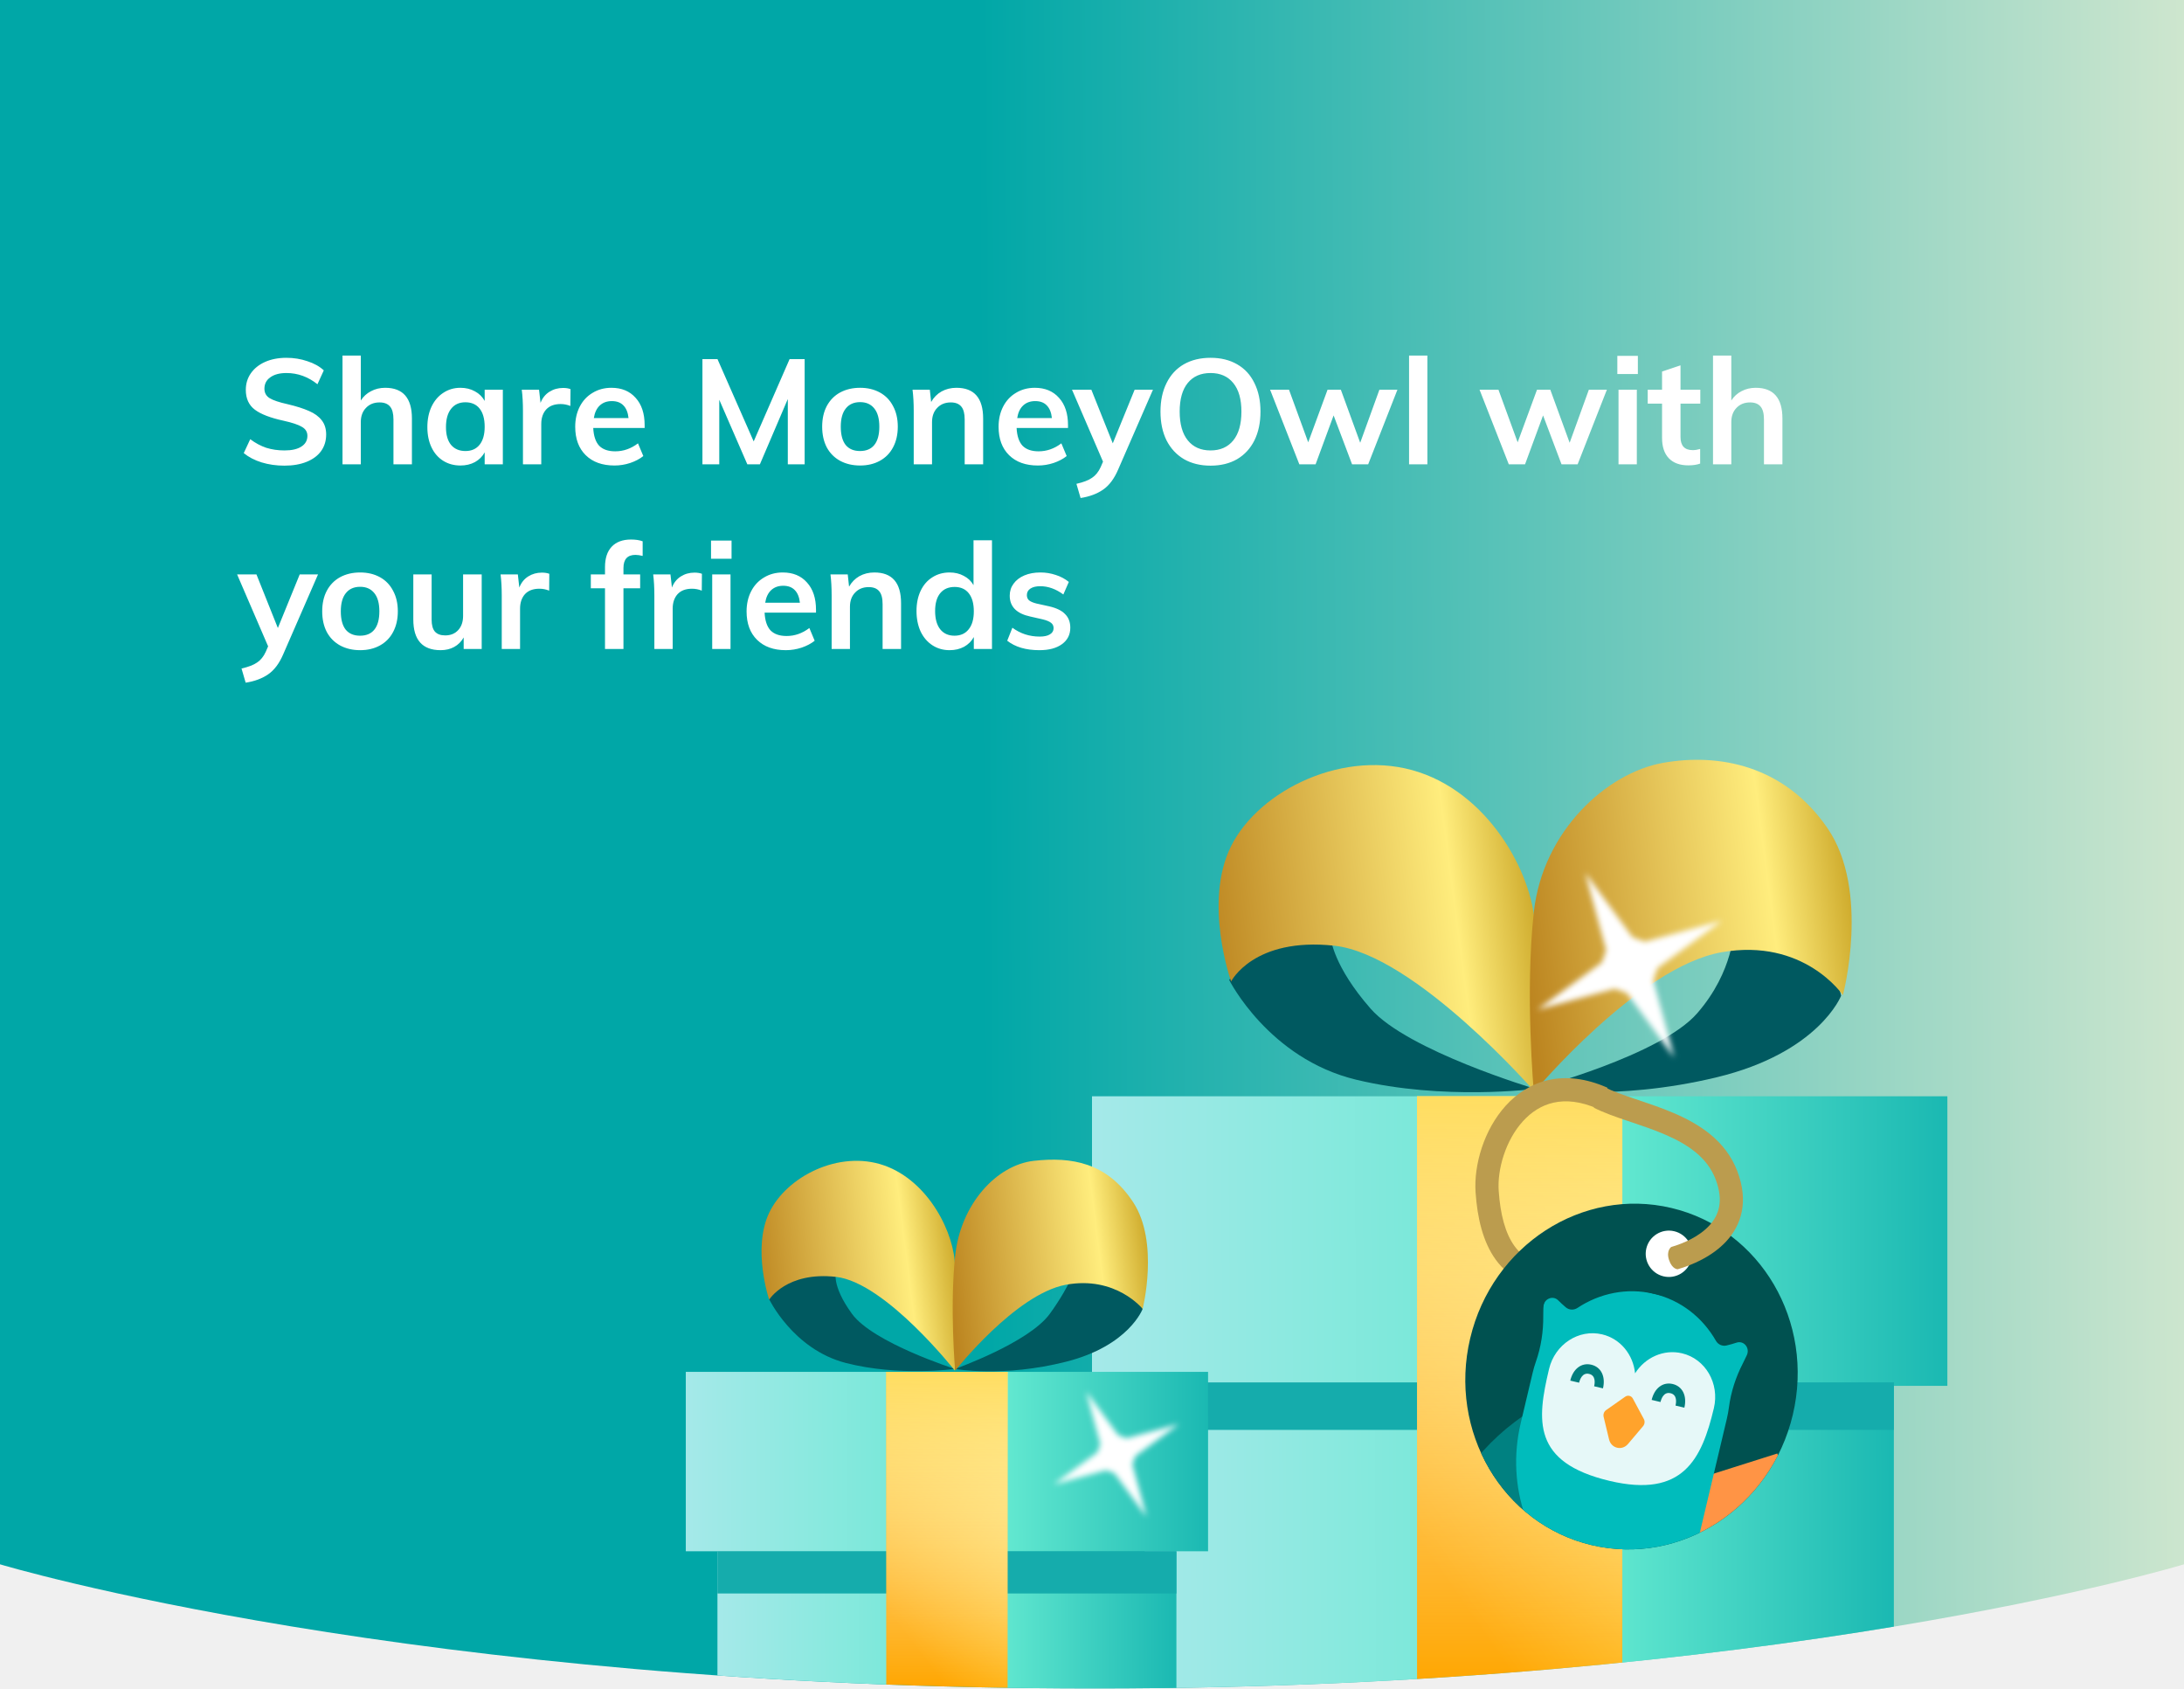
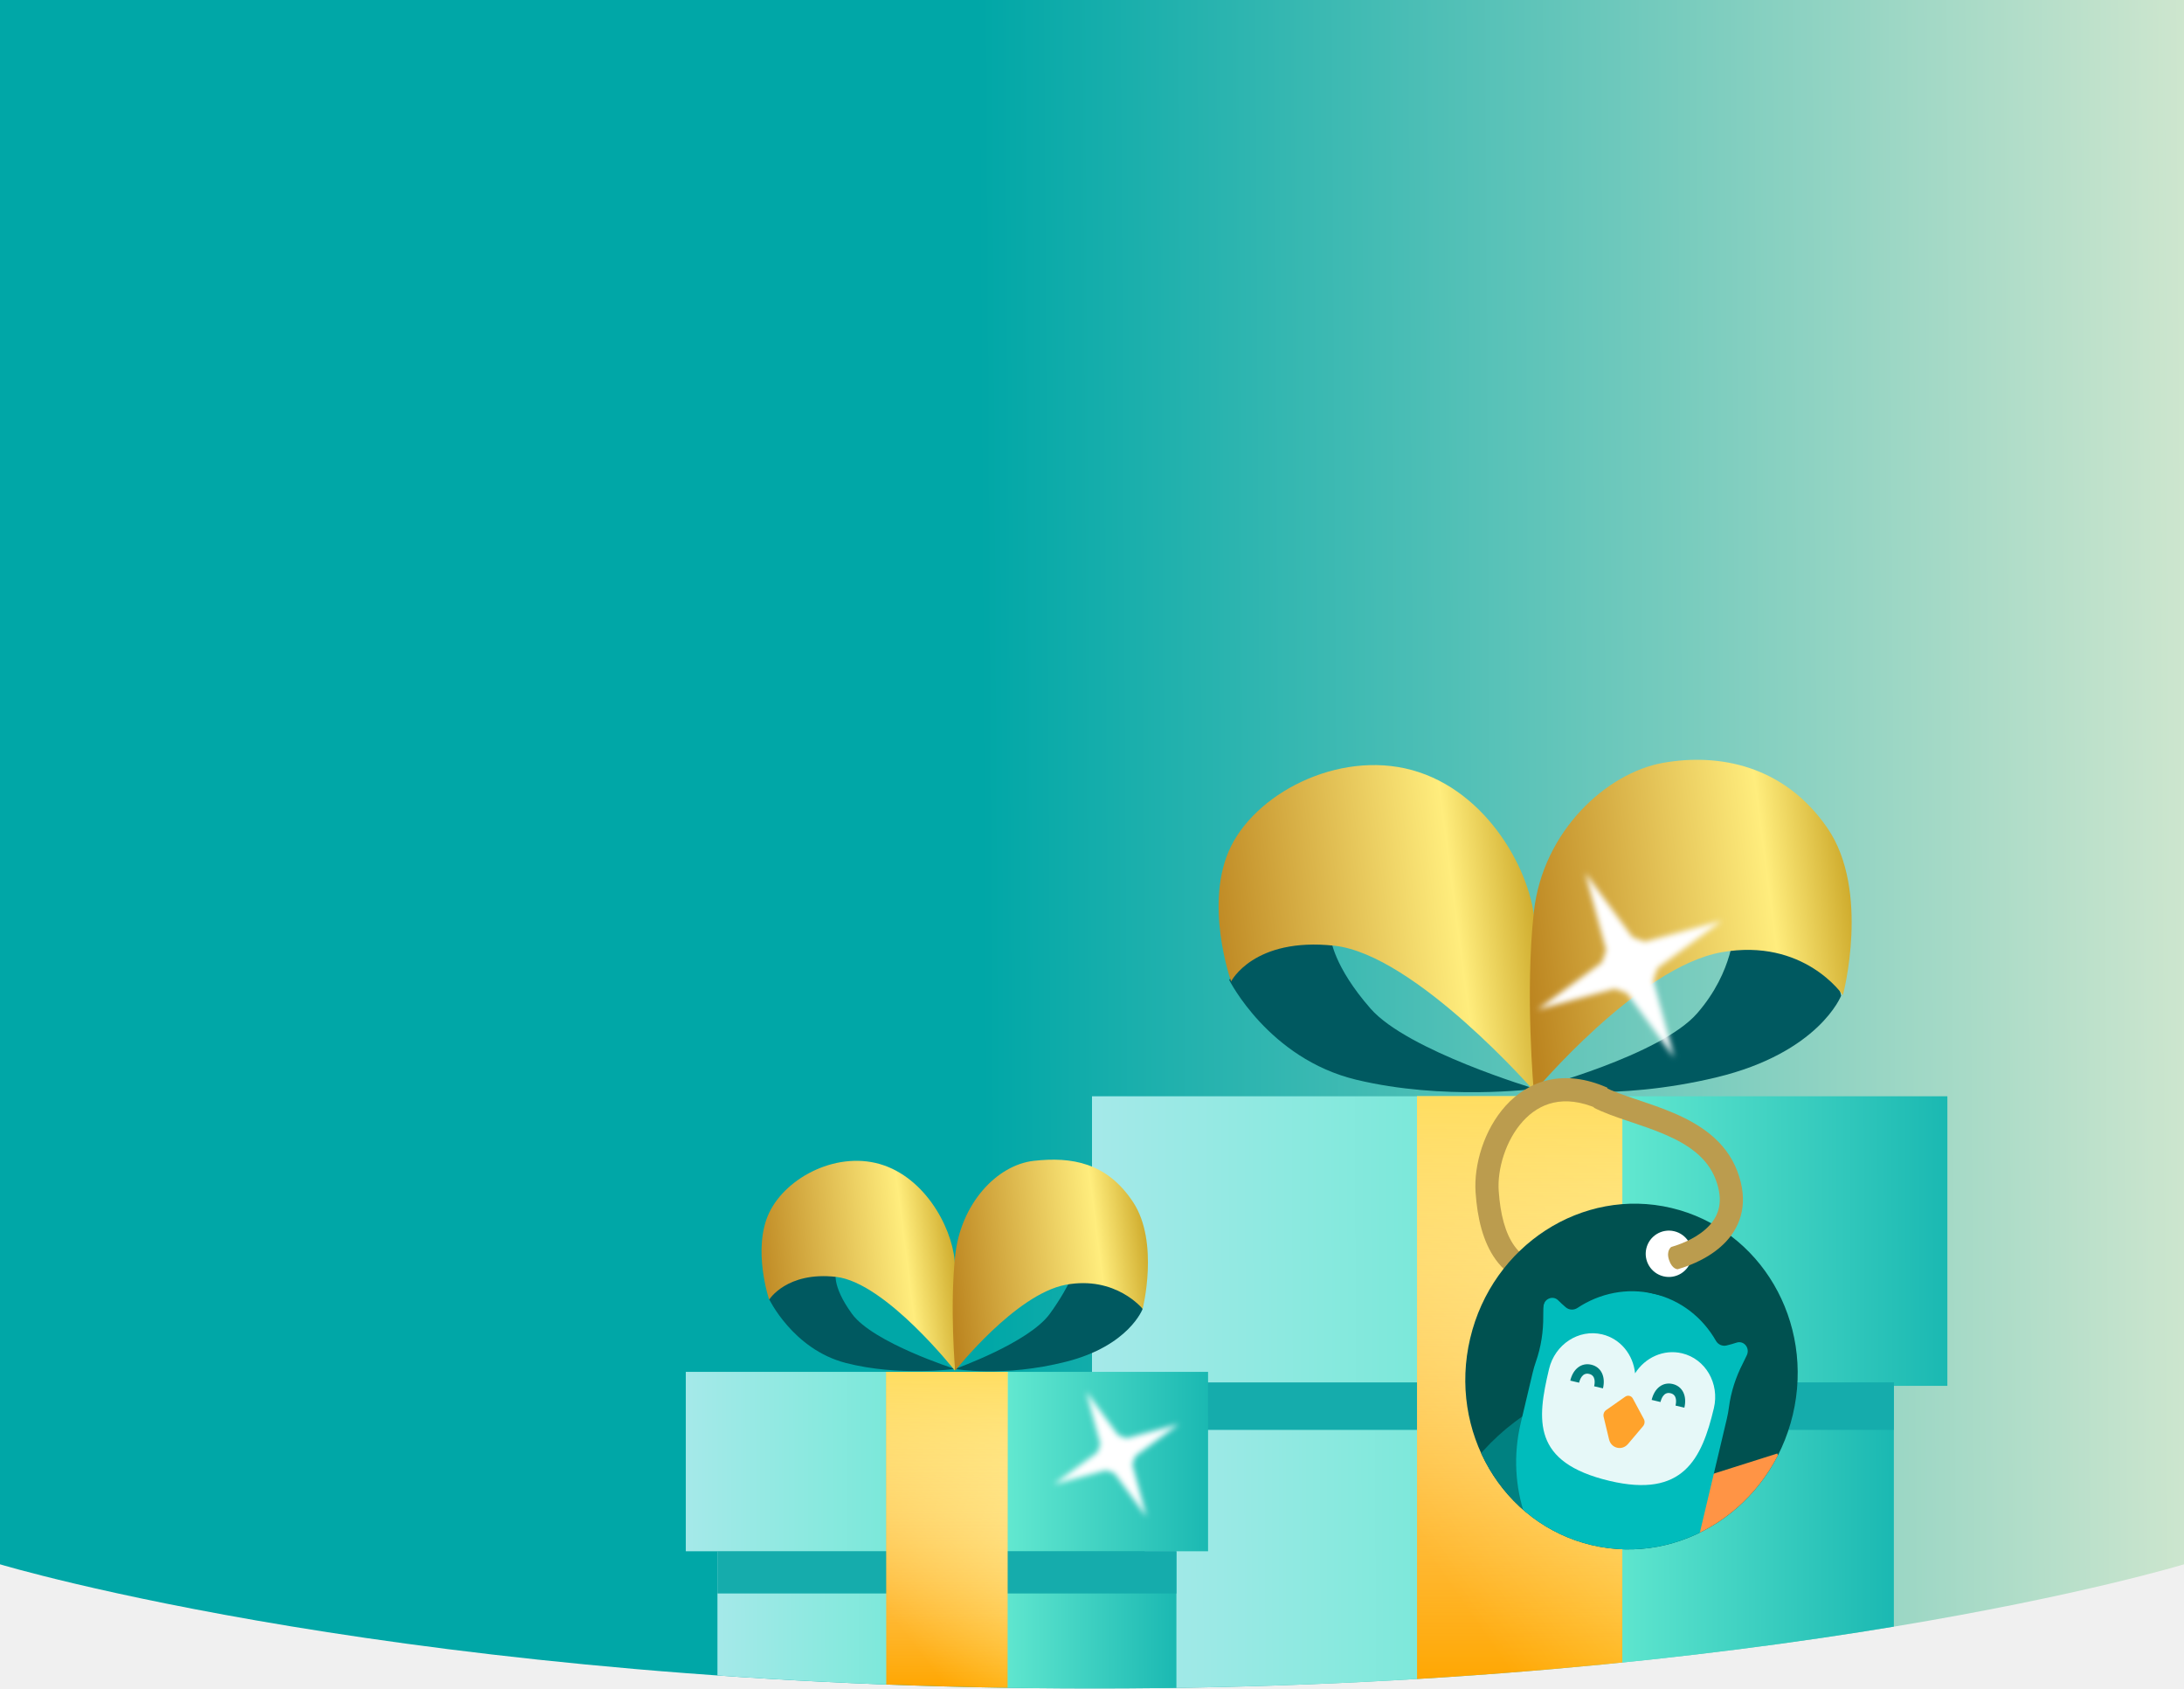
<svg xmlns="http://www.w3.org/2000/svg" width="414" height="320" viewBox="0 0 414 320" fill="none">
  <path d="M0 0H414V296.471C414 296.471 337 320 207.5 320C78 320 0 296.471 0 296.471V0Z" fill="url(#paint0_linear)" />
-   <path d="M53.904 88.252C52.373 88.252 50.936 88.047 49.592 87.636C48.267 87.225 47.137 86.637 46.204 85.872L47.436 83.24C48.407 83.968 49.415 84.509 50.46 84.864C51.524 85.2 52.681 85.368 53.932 85.368C55.313 85.368 56.377 85.125 57.124 84.64C57.889 84.155 58.272 83.473 58.272 82.596C58.272 81.849 57.917 81.28 57.208 80.888C56.517 80.477 55.369 80.095 53.764 79.74C51.263 79.199 49.443 78.499 48.304 77.64C47.165 76.781 46.596 75.531 46.596 73.888C46.596 72.712 46.913 71.667 47.548 70.752C48.183 69.837 49.079 69.119 50.236 68.596C51.412 68.073 52.765 67.812 54.296 67.812C55.696 67.812 57.021 68.027 58.272 68.456C59.541 68.867 60.577 69.445 61.38 70.192L60.176 72.824C58.403 71.405 56.443 70.696 54.296 70.696C53.008 70.696 51.991 70.967 51.244 71.508C50.497 72.031 50.124 72.749 50.124 73.664C50.124 74.448 50.451 75.045 51.104 75.456C51.776 75.867 52.915 76.249 54.52 76.604C56.181 76.996 57.535 77.425 58.58 77.892C59.625 78.34 60.428 78.928 60.988 79.656C61.548 80.365 61.828 81.261 61.828 82.344C61.828 83.539 61.511 84.584 60.876 85.48C60.241 86.357 59.327 87.039 58.132 87.524C56.937 88.009 55.528 88.252 53.904 88.252ZM73.016 73.496C76.394 73.496 78.084 75.437 78.084 79.32V88H74.584V79.488C74.584 78.368 74.369 77.556 73.939 77.052C73.51 76.529 72.847 76.268 71.951 76.268C70.888 76.268 70.029 76.613 69.376 77.304C68.722 77.976 68.395 78.872 68.395 79.992V88H64.924V67.392H68.395V75.904C68.881 75.139 69.525 74.551 70.328 74.14C71.13 73.711 72.026 73.496 73.016 73.496ZM95.319 73.86V88H91.875V85.732C91.445 86.516 90.829 87.132 90.027 87.58C89.224 88.009 88.309 88.224 87.283 88.224C86.051 88.224 84.959 87.925 84.007 87.328C83.055 86.731 82.317 85.881 81.795 84.78C81.272 83.679 81.011 82.4 81.011 80.944C81.011 79.488 81.272 78.2 81.795 77.08C82.336 75.941 83.083 75.064 84.035 74.448C84.987 73.813 86.069 73.496 87.283 73.496C88.309 73.496 89.224 73.72 90.027 74.168C90.829 74.597 91.445 75.204 91.875 75.988V73.86H95.319ZM88.235 85.48C89.392 85.48 90.288 85.079 90.923 84.276C91.557 83.473 91.875 82.344 91.875 80.888C91.875 79.395 91.557 78.247 90.923 77.444C90.288 76.641 89.383 76.24 88.207 76.24C87.049 76.24 86.144 76.66 85.491 77.5C84.856 78.321 84.539 79.469 84.539 80.944C84.539 82.4 84.856 83.52 85.491 84.304C86.144 85.088 87.059 85.48 88.235 85.48ZM106.747 73.524C107.288 73.524 107.755 73.599 108.147 73.748L108.119 76.94C107.521 76.697 106.905 76.576 106.271 76.576C105.076 76.576 104.161 76.921 103.527 77.612C102.911 78.303 102.603 79.217 102.603 80.356V88H99.131V77.864C99.131 76.371 99.056 75.036 98.907 73.86H102.183L102.463 76.352C102.817 75.437 103.377 74.737 104.143 74.252C104.908 73.767 105.776 73.524 106.747 73.524ZM122.198 81.112H112.454C112.529 82.624 112.902 83.744 113.574 84.472C114.265 85.181 115.282 85.536 116.626 85.536C118.175 85.536 119.613 85.032 120.938 84.024L121.946 86.432C121.274 86.973 120.443 87.412 119.454 87.748C118.483 88.065 117.494 88.224 116.486 88.224C114.171 88.224 112.351 87.571 111.026 86.264C109.701 84.957 109.038 83.165 109.038 80.888C109.038 79.451 109.327 78.172 109.906 77.052C110.485 75.932 111.297 75.064 112.342 74.448C113.387 73.813 114.573 73.496 115.898 73.496C117.839 73.496 119.37 74.131 120.49 75.4C121.629 76.651 122.198 78.377 122.198 80.58V81.112ZM115.982 76.016C115.049 76.016 114.283 76.296 113.686 76.856C113.107 77.397 112.734 78.191 112.566 79.236H119.146C119.034 78.172 118.707 77.369 118.166 76.828C117.643 76.287 116.915 76.016 115.982 76.016ZM152.529 68.064V88H149.337V75.624L144.045 88H141.665L136.345 75.764V88H133.153V68.064H136.009L142.869 83.66L149.673 68.064H152.529ZM163.046 88.224C161.609 88.224 160.34 87.925 159.238 87.328C158.156 86.731 157.316 85.881 156.718 84.78C156.14 83.66 155.85 82.353 155.85 80.86C155.85 79.367 156.14 78.069 156.718 76.968C157.316 75.848 158.156 74.989 159.238 74.392C160.34 73.795 161.609 73.496 163.046 73.496C164.465 73.496 165.716 73.795 166.798 74.392C167.881 74.989 168.712 75.848 169.29 76.968C169.888 78.069 170.186 79.367 170.186 80.86C170.186 82.353 169.888 83.66 169.29 84.78C168.712 85.881 167.881 86.731 166.798 87.328C165.716 87.925 164.465 88.224 163.046 88.224ZM163.018 85.48C164.213 85.48 165.118 85.097 165.734 84.332C166.369 83.548 166.686 82.391 166.686 80.86C166.686 79.348 166.369 78.2 165.734 77.416C165.1 76.613 164.204 76.212 163.046 76.212C161.87 76.212 160.965 76.613 160.33 77.416C159.696 78.2 159.378 79.348 159.378 80.86C159.378 82.391 159.686 83.548 160.302 84.332C160.937 85.097 161.842 85.48 163.018 85.48ZM181.297 73.496C184.675 73.496 186.365 75.437 186.365 79.32V88H182.865V79.488C182.865 78.368 182.65 77.556 182.221 77.052C181.791 76.529 181.129 76.268 180.233 76.268C179.169 76.268 178.31 76.613 177.657 77.304C177.003 77.976 176.677 78.872 176.677 79.992V88H173.205V77.864C173.205 76.371 173.13 75.036 172.981 73.86H176.257L176.509 76.184C176.994 75.325 177.647 74.663 178.469 74.196C179.309 73.729 180.251 73.496 181.297 73.496ZM202.452 81.112H192.708C192.783 82.624 193.156 83.744 193.828 84.472C194.519 85.181 195.536 85.536 196.88 85.536C198.429 85.536 199.867 85.032 201.192 84.024L202.2 86.432C201.528 86.973 200.697 87.412 199.708 87.748C198.737 88.065 197.748 88.224 196.74 88.224C194.425 88.224 192.605 87.571 191.28 86.264C189.955 84.957 189.292 83.165 189.292 80.888C189.292 79.451 189.581 78.172 190.16 77.052C190.739 75.932 191.551 75.064 192.596 74.448C193.641 73.813 194.827 73.496 196.152 73.496C198.093 73.496 199.624 74.131 200.744 75.4C201.883 76.651 202.452 78.377 202.452 80.58V81.112ZM196.236 76.016C195.303 76.016 194.537 76.296 193.94 76.856C193.361 77.397 192.988 78.191 192.82 79.236H199.4C199.288 78.172 198.961 77.369 198.42 76.828C197.897 76.287 197.169 76.016 196.236 76.016ZM218.554 73.86L211.974 88.952C211.227 90.707 210.275 91.985 209.118 92.788C207.96 93.591 206.532 94.123 204.834 94.384L204.05 91.696C205.375 91.397 206.364 91.015 207.018 90.548C207.69 90.1 208.231 89.428 208.642 88.532L209.09 87.496L203.21 73.86H206.878L210.938 84.024L215.082 73.86H218.554ZM229.473 88.252C227.55 88.252 225.87 87.841 224.433 87.02C223.014 86.18 221.913 84.995 221.129 83.464C220.363 81.915 219.981 80.095 219.981 78.004C219.981 75.932 220.363 74.131 221.129 72.6C221.894 71.051 222.986 69.865 224.405 69.044C225.842 68.223 227.531 67.812 229.473 67.812C231.414 67.812 233.094 68.223 234.513 69.044C235.95 69.865 237.042 71.051 237.789 72.6C238.554 74.131 238.937 75.932 238.937 78.004C238.937 80.095 238.554 81.915 237.789 83.464C237.023 84.995 235.931 86.18 234.513 87.02C233.094 87.841 231.414 88.252 229.473 88.252ZM229.473 85.368C231.321 85.368 232.758 84.733 233.785 83.464C234.811 82.195 235.325 80.375 235.325 78.004C235.325 75.652 234.811 73.851 233.785 72.6C232.758 71.331 231.321 70.696 229.473 70.696C227.625 70.696 226.187 71.321 225.161 72.572C224.134 73.823 223.621 75.633 223.621 78.004C223.621 80.375 224.134 82.195 225.161 83.464C226.187 84.733 227.625 85.368 229.473 85.368ZM264.896 73.86L259.352 88H256.3L252.8 78.732L249.384 88H246.304L240.76 73.86H244.344L247.984 83.828L251.652 73.86H254.172L257.84 83.912L261.48 73.86H264.896ZM267.103 67.392H270.575V88H267.103V67.392ZM304.6 73.86L299.056 88H296.004L292.504 78.732L289.088 88H286.008L280.464 73.86H284.048L287.688 83.828L291.356 73.86H293.876L297.544 83.912L301.184 73.86H304.6ZM306.806 73.86H310.278V88H306.806V73.86ZM310.474 67.448V70.892H306.582V67.448H310.474ZM318.559 76.492V82.82C318.559 84.481 319.334 85.312 320.883 85.312C321.312 85.312 321.779 85.237 322.283 85.088V87.86C321.667 88.084 320.92 88.196 320.043 88.196C318.438 88.196 317.206 87.748 316.347 86.852C315.488 85.956 315.059 84.668 315.059 82.988V76.492H312.343V73.86H315.059V70.416L318.559 69.24V73.86H322.311V76.492H318.559ZM332.809 73.496C336.187 73.496 337.877 75.437 337.877 79.32V88H334.377V79.488C334.377 78.368 334.162 77.556 333.733 77.052C333.303 76.529 332.641 76.268 331.745 76.268C330.681 76.268 329.822 76.613 329.169 77.304C328.515 77.976 328.189 78.872 328.189 79.992V88H324.717V67.392H328.189V75.904C328.674 75.139 329.318 74.551 330.121 74.14C330.923 73.711 331.819 73.496 332.809 73.496ZM60.288 108.86L53.708 123.952C52.961 125.707 52.009 126.985 50.852 127.788C49.695 128.591 48.267 129.123 46.568 129.384L45.784 126.696C47.109 126.397 48.099 126.015 48.752 125.548C49.424 125.1 49.965 124.428 50.376 123.532L50.824 122.496L44.944 108.86H48.612L52.672 119.024L56.816 108.86H60.288ZM68.273 123.224C66.836 123.224 65.566 122.925 64.465 122.328C63.382 121.731 62.542 120.881 61.945 119.78C61.366 118.66 61.077 117.353 61.077 115.86C61.077 114.367 61.366 113.069 61.945 111.968C62.542 110.848 63.382 109.989 64.465 109.392C65.566 108.795 66.836 108.496 68.273 108.496C69.692 108.496 70.942 108.795 72.025 109.392C73.108 109.989 73.938 110.848 74.517 111.968C75.114 113.069 75.413 114.367 75.413 115.86C75.413 117.353 75.114 118.66 74.517 119.78C73.938 120.881 73.108 121.731 72.025 122.328C70.942 122.925 69.692 123.224 68.273 123.224ZM68.245 120.48C69.44 120.48 70.345 120.097 70.961 119.332C71.596 118.548 71.913 117.391 71.913 115.86C71.913 114.348 71.596 113.2 70.961 112.416C70.326 111.613 69.43 111.212 68.273 111.212C67.097 111.212 66.192 111.613 65.557 112.416C64.922 113.2 64.605 114.348 64.605 115.86C64.605 117.391 64.913 118.548 65.529 119.332C66.164 120.097 67.069 120.48 68.245 120.48ZM91.311 108.86V123H87.895V120.816C87.447 121.6 86.85 122.197 86.103 122.608C85.357 123.019 84.498 123.224 83.527 123.224C80.074 123.224 78.347 121.283 78.347 117.4V108.86H81.819V117.428C81.819 118.455 82.025 119.211 82.435 119.696C82.865 120.181 83.518 120.424 84.395 120.424C85.422 120.424 86.243 120.088 86.859 119.416C87.475 118.744 87.783 117.848 87.783 116.728V108.86H91.311ZM102.727 108.524C103.268 108.524 103.735 108.599 104.127 108.748L104.099 111.94C103.502 111.697 102.886 111.576 102.251 111.576C101.056 111.576 100.142 111.921 99.507 112.612C98.891 113.303 98.583 114.217 98.583 115.356V123H95.111V112.864C95.111 111.371 95.036 110.036 94.887 108.86H98.163L98.443 111.352C98.798 110.437 99.358 109.737 100.123 109.252C100.888 108.767 101.756 108.524 102.727 108.524ZM120.451 105.164C118.939 105.164 118.183 105.995 118.183 107.656V108.86H121.347V111.492H118.183V123H114.683V111.492H111.995V108.86H114.683V107.488C114.683 105.808 115.103 104.52 115.943 103.624C116.802 102.709 118.025 102.252 119.611 102.252C120.489 102.252 121.226 102.364 121.823 102.588V105.36C121.301 105.229 120.843 105.164 120.451 105.164ZM131.657 108.524C132.198 108.524 132.665 108.599 133.057 108.748L133.029 111.94C132.431 111.697 131.815 111.576 131.181 111.576C129.986 111.576 129.071 111.921 128.437 112.612C127.821 113.303 127.513 114.217 127.513 115.356V123H124.041V112.864C124.041 111.371 123.966 110.036 123.817 108.86H127.093L127.373 111.352C127.727 110.437 128.287 109.737 129.053 109.252C129.818 108.767 130.686 108.524 131.657 108.524ZM135.006 108.86H138.478V123H135.006V108.86ZM138.674 102.448V105.892H134.782V102.448H138.674ZM154.682 116.112H144.938C145.013 117.624 145.386 118.744 146.058 119.472C146.749 120.181 147.766 120.536 149.11 120.536C150.66 120.536 152.097 120.032 153.422 119.024L154.43 121.432C153.758 121.973 152.928 122.412 151.938 122.748C150.968 123.065 149.978 123.224 148.97 123.224C146.656 123.224 144.836 122.571 143.51 121.264C142.185 119.957 141.522 118.165 141.522 115.888C141.522 114.451 141.812 113.172 142.39 112.052C142.969 110.932 143.781 110.064 144.826 109.448C145.872 108.813 147.057 108.496 148.382 108.496C150.324 108.496 151.854 109.131 152.974 110.4C154.113 111.651 154.682 113.377 154.682 115.58V116.112ZM148.466 111.016C147.533 111.016 146.768 111.296 146.17 111.856C145.592 112.397 145.218 113.191 145.05 114.236H151.63C151.518 113.172 151.192 112.369 150.65 111.828C150.128 111.287 149.4 111.016 148.466 111.016ZM165.738 108.496C169.117 108.496 170.806 110.437 170.806 114.32V123H167.306V114.488C167.306 113.368 167.092 112.556 166.662 112.052C166.233 111.529 165.57 111.268 164.674 111.268C163.61 111.268 162.752 111.613 162.098 112.304C161.445 112.976 161.118 113.872 161.118 114.992V123H157.646V112.864C157.646 111.371 157.572 110.036 157.422 108.86H160.698L160.95 111.184C161.436 110.325 162.089 109.663 162.91 109.196C163.75 108.729 164.693 108.496 165.738 108.496ZM188.041 102.392V123H184.597V120.732C184.168 121.516 183.552 122.132 182.749 122.58C181.947 123.009 181.032 123.224 180.005 123.224C178.792 123.224 177.709 122.916 176.757 122.3C175.805 121.684 175.059 120.816 174.517 119.696C173.995 118.557 173.733 117.26 173.733 115.804C173.733 114.348 173.995 113.069 174.517 111.968C175.04 110.867 175.777 110.017 176.729 109.42C177.681 108.804 178.773 108.496 180.005 108.496C181.013 108.496 181.909 108.711 182.693 109.14C183.496 109.551 184.112 110.139 184.541 110.904V102.392H188.041ZM180.929 120.48C182.087 120.48 182.983 120.079 183.617 119.276C184.271 118.473 184.597 117.335 184.597 115.86C184.597 114.385 184.28 113.247 183.645 112.444C183.011 111.641 182.115 111.24 180.957 111.24C179.781 111.24 178.867 111.641 178.213 112.444C177.579 113.228 177.261 114.348 177.261 115.804C177.261 117.279 177.579 118.427 178.213 119.248C178.867 120.069 179.772 120.48 180.929 120.48ZM197.033 123.224C194.476 123.224 192.441 122.627 190.929 121.432L191.909 118.968C193.421 120.088 195.148 120.648 197.089 120.648C197.929 120.648 198.573 120.508 199.021 120.228C199.488 119.948 199.721 119.556 199.721 119.052C199.721 118.623 199.563 118.287 199.245 118.044C198.928 117.783 198.387 117.559 197.621 117.372L195.269 116.84C192.693 116.28 191.405 114.964 191.405 112.892C191.405 112.033 191.648 111.277 192.133 110.624C192.619 109.952 193.3 109.429 194.177 109.056C195.055 108.683 196.072 108.496 197.229 108.496C198.237 108.496 199.208 108.655 200.141 108.972C201.075 109.271 201.896 109.709 202.605 110.288L201.569 112.668C200.151 111.623 198.695 111.1 197.201 111.1C196.399 111.1 195.773 111.249 195.325 111.548C194.877 111.847 194.653 112.257 194.653 112.78C194.653 113.191 194.784 113.517 195.045 113.76C195.325 114.003 195.792 114.208 196.445 114.376L198.853 114.908C200.253 115.225 201.271 115.72 201.905 116.392C202.559 117.045 202.885 117.904 202.885 118.968C202.885 120.275 202.363 121.311 201.317 122.076C200.272 122.841 198.844 123.224 197.033 123.224Z" fill="white" />
  <mask id="mask0" mask-type="alpha" maskUnits="userSpaceOnUse" x="0" y="0" width="414" height="320">
    <path d="M0 0H414V296.471C414 296.471 337 320 207.5 320C78 320 0 296.471 0 296.471V0Z" fill="url(#paint1_linear)" />
  </mask>
  <g mask="url(#mask0)">
    <path fill-rule="evenodd" clip-rule="evenodd" d="M233 185.719C233 185.719 240.463 200.616 257.044 204.621C273.625 208.626 291 206.363 291 206.363C291 206.363 266.841 199.173 259.823 191.174C252.806 183.176 252.305 178 252.305 178C252.305 178 244.548 178.326 240.402 179.866C236.257 181.406 233 185.719 233 185.719Z" fill="#005960" />
    <rect x="207" y="207.77" width="162.143" height="54.881" fill="url(#paint2_linear)" />
    <rect x="217" y="262" width="142" height="58" fill="url(#paint3_linear)" />
    <rect x="217" y="262" width="142" height="9" fill="#15ACAC" />
    <rect x="268.614" y="207.77" width="38.914" height="111.764" fill="url(#paint4_linear)" />
    <rect x="268.614" y="207.77" width="38.914" height="111.764" fill="url(#paint5_linear)" />
    <path fill-rule="evenodd" clip-rule="evenodd" d="M349 188.72C349 188.72 344.827 199.498 325.385 204.179C305.943 208.86 291 206.303 291 206.303C291 206.303 314.771 200.041 321.733 192.027C328.696 184.014 328.696 176 328.696 176C328.696 176 337.536 176.092 342.397 177.893C347.258 179.693 349 188.72 349 188.72Z" fill="#005960" />
    <path fill-rule="evenodd" clip-rule="evenodd" d="M233.369 186.009C233.369 186.009 228.039 171.015 233.369 160.353C238.699 149.691 255.022 141.695 269.014 146.359C283.005 151.024 291 166.684 291 176.347C291 186.009 291 207 291 207C291 207 268.268 180.901 252.944 179.235C237.62 177.569 233.369 186.009 233.369 186.009Z" fill="url(#paint6_linear)" />
    <path fill-rule="evenodd" clip-rule="evenodd" d="M349.343 188.614C349.343 188.614 354.594 168.833 346.401 156.928C338.208 145.023 325.811 142.701 315.231 144.58C304.65 146.459 292.465 157.417 290.759 172.824C289.052 188.231 290.759 207 290.759 207C290.759 207 310.592 183.285 326.295 180.483C341.998 177.682 349.343 188.614 349.343 188.614Z" fill="url(#paint7_linear)" />
    <path fill-rule="evenodd" clip-rule="evenodd" d="M145.709 246.058C145.709 246.058 150.252 255.719 160.345 258.316C170.438 260.913 181.014 259.445 181.014 259.445C181.014 259.445 165.5 254.5 161.5 249C157.5 243.5 158.5 241 158.5 241C158.5 241 152.738 241.264 150.215 242.263C147.692 243.261 145.709 246.058 145.709 246.058Z" fill="#005960" />
    <rect x="130" y="260" width="99" height="34" fill="url(#paint8_linear)" />
    <rect x="136" y="294" width="87" height="26" fill="url(#paint9_linear)" />
    <rect x="136" y="294" width="87" height="8" fill="#15ACAC" />
    <rect x="168" y="260" width="23" height="60" fill="url(#paint10_linear)" />
    <rect x="168" y="260" width="23" height="60" fill="url(#paint11_linear)" />
    <path fill-rule="evenodd" clip-rule="evenodd" d="M216.599 248.065C216.599 248.065 214.039 255.041 202.111 258.071C190.182 261.101 181.015 259.446 181.015 259.446C181.015 259.446 195 254.5 199 249C203 243.5 204.5 239 204.5 239C204.5 239 209.566 239.892 212.548 241.057C215.53 242.223 216.599 248.065 216.599 248.065Z" fill="#005960" />
    <path fill-rule="evenodd" clip-rule="evenodd" d="M145.802 246.315C145.802 246.315 142.544 236.694 145.802 229.852C149.059 223.01 159.035 217.879 167.586 220.872C176.137 223.866 181.023 233.914 181.023 240.114C181.023 246.315 181.023 259.784 181.023 259.784C181.023 259.784 167.865 243.069 158.5 242C149.135 240.931 145.802 246.315 145.802 246.315Z" fill="url(#paint12_linear)" />
    <path fill-rule="evenodd" clip-rule="evenodd" d="M216.599 248.065C216.599 248.065 219.785 235.458 214.814 227.87C209.844 220.282 203.082 219.218 196 220C188.918 220.782 182.093 228.18 181.057 238C180.022 247.82 181.057 259.784 181.057 259.784C181.057 259.784 192.474 245.285 202 243.5C211.526 241.715 216.599 248.065 216.599 248.065Z" fill="url(#paint13_linear)" />
    <path fill-rule="evenodd" clip-rule="evenodd" d="M294.511 208.973C296.786 208.469 299.582 208.675 302.954 210.173L304.737 206.16C300.651 204.345 296.896 203.946 293.56 204.685C290.234 205.423 287.516 207.25 285.417 209.567C281.287 214.129 279.361 220.799 279.711 225.973C280.035 230.758 281.081 235.356 283.533 238.736C286.101 242.276 290.03 244.23 295.397 243.938L295.159 239.553C291.153 239.77 288.708 238.391 287.087 236.157C285.351 233.764 284.395 230.147 284.093 225.677C283.817 221.597 285.404 216.125 288.673 212.515C290.274 210.746 292.226 209.479 294.511 208.973Z" fill="#BB9C4E" />
    <ellipse cx="309.268" cy="260.885" rx="31.424" ry="32.829" transform="rotate(13.3388 309.268 260.885)" fill="#005150" />
    <mask id="mask1" mask-type="alpha" maskUnits="userSpaceOnUse" x="277" y="228" width="64" height="66">
      <ellipse cx="309.268" cy="260.885" rx="31.424" ry="32.829" transform="rotate(13.3388 309.268 260.885)" fill="white" />
    </mask>
    <g mask="url(#mask1)">
      <path fill-rule="evenodd" clip-rule="evenodd" d="M288.815 268.291C270.549 280.731 264.633 305.382 275.67 323.956C286.708 342.529 310.596 348.119 329.515 336.778L288.815 268.291Z" fill="#008181" />
      <path fill-rule="evenodd" clip-rule="evenodd" d="M302.821 286.265C305.724 295.734 315.435 301.003 324.717 298.06C333.995 295.118 339.384 285.07 336.918 275.47L302.821 286.265Z" fill="#FF9445" />
      <mask id="mask2" mask-type="alpha" maskUnits="userSpaceOnUse" x="280" y="240" width="58" height="71">
        <path fill-rule="evenodd" clip-rule="evenodd" d="M294.198 240.627L337.542 250.904L323.476 310.228L280.132 299.951L294.198 240.627Z" fill="white" />
      </mask>
      <g mask="url(#mask2)">
        <path fill-rule="evenodd" clip-rule="evenodd" d="M318.604 305.736L327.345 268.869C327.514 268.157 327.644 267.445 327.735 266.735C328.114 263.805 329.04 260.98 330.392 258.361C330.643 257.873 330.889 257.363 331.133 256.833C331.76 255.467 330.567 254.01 329.185 254.459C328.565 254.66 327.926 254.846 327.295 254.997C326.493 255.19 325.681 254.829 325.265 254.101C322.77 249.743 318.65 246.425 313.518 245.208C308.386 243.991 303.216 245.106 299.029 247.879C298.331 248.342 297.443 248.3 296.813 247.768C296.318 247.351 295.832 246.898 295.369 246.441C294.336 245.419 292.616 246.186 292.563 247.687C292.543 248.267 292.534 248.829 292.539 249.373C292.57 252.32 292.131 255.261 291.152 258.048C290.914 258.727 290.708 259.425 290.538 260.142L288.273 269.696C285.394 281.84 289.842 293.955 298.657 301.006L285.457 297.877L324.225 307.069L318.604 305.736Z" fill="#00BCBC" />
      </g>
      <path opacity="0.901" fill-rule="evenodd" clip-rule="evenodd" d="M318.843 256.481C315.36 255.655 311.841 257.283 309.945 260.279C309.596 256.75 307.183 253.716 303.7 252.891C299.253 251.836 294.747 254.781 293.635 259.467C291.345 269.127 290.373 277.167 305.112 280.662C319.033 283.963 322.593 276.536 324.883 266.876C325.994 262.19 323.29 257.535 318.843 256.481Z" fill="white" />
    </g>
    <path fill-rule="evenodd" clip-rule="evenodd" d="M308.61 273.663L311.457 270.297C311.775 269.921 311.838 269.369 311.612 268.949L309.521 265.054C309.232 264.516 308.567 264.359 308.069 264.709L304.45 267.251C304.06 267.525 303.869 268.046 303.984 268.525L305.016 272.811C305.426 274.514 307.48 275.001 308.61 273.663Z" fill="#FFA32C" />
    <path fill-rule="evenodd" clip-rule="evenodd" d="M319.29 266.786L317.614 266.388C317.757 265.785 317.951 264.35 316.665 264.045C315.379 263.74 314.908 265.11 314.765 265.713L313.089 265.315C313.621 263.072 315.224 261.861 317.078 262.301C318.933 262.741 319.822 264.543 319.29 266.786Z" fill="#007F7E" />
    <path fill-rule="evenodd" clip-rule="evenodd" d="M303.862 263.127L302.186 262.73C302.329 262.127 302.523 260.691 301.237 260.387C299.951 260.082 299.479 261.451 299.336 262.054L297.661 261.657C298.192 259.414 299.796 258.203 301.65 258.643C303.505 259.082 304.393 260.884 303.862 263.127Z" fill="#007F7E" />
    <circle cx="316.353" cy="237.622" r="4.392" transform="rotate(13.3388 316.353 237.622)" fill="white" />
    <path fill-rule="evenodd" clip-rule="evenodd" d="M308.577 212.451C306.31 211.687 304.019 210.897 302.124 209.932L304.116 206.019C305.678 206.814 307.662 207.508 309.98 208.29C310.173 208.355 310.368 208.42 310.565 208.487C312.676 209.196 314.993 209.976 317.231 210.932C322.101 213.013 327.103 216.136 329.319 221.947C330.387 224.746 330.629 227.298 330.18 229.589C329.732 231.88 328.625 233.756 327.241 235.255C324.53 238.19 320.67 239.783 318.016 240.553C318.016 240.553 316.975 240.572 316.385 238.8C315.794 237.029 316.792 236.335 316.792 236.335C319.132 235.656 322.096 234.354 324.015 232.275C324.945 231.267 325.604 230.106 325.871 228.746C326.136 227.388 326.041 225.674 325.216 223.512C323.647 219.398 320.034 216.905 315.505 214.97C313.436 214.086 311.282 213.361 309.144 212.642C308.955 212.578 308.766 212.515 308.577 212.451Z" fill="#BB9C4E" />
    <g filter="url(#filter0_f)">
      <path d="M317.367 200.437L308.387 188.2L306.068 187.389L291.427 191.356L303.665 182.401L304.464 180.059L300.502 165.433L309.471 177.646L311.801 178.481L326.431 174.491L314.204 183.468L313.394 185.788L317.367 200.437Z" fill="white" />
    </g>
    <g filter="url(#filter1_f)">
      <path d="M217.339 287.498L211.241 279.188L209.666 278.637L199.723 281.331L208.034 275.25L208.577 273.659L205.886 263.727L211.977 272.021L213.559 272.588L223.495 269.878L215.191 275.975L214.641 277.55L217.339 287.498Z" fill="white" />
    </g>
  </g>
  <defs>
    <filter id="filter0_f" x="290.427" y="164.433" width="37.004" height="37.004" filterUnits="userSpaceOnUse" color-interpolation-filters="sRGB">
      <feFlood flood-opacity="0" result="BackgroundImageFix" />
      <feBlend mode="normal" in="SourceGraphic" in2="BackgroundImageFix" result="shape" />
      <feGaussianBlur stdDeviation="0.5" result="effect1_foregroundBlur" />
    </filter>
    <filter id="filter1_f" x="198.723" y="262.727" width="25.771" height="25.771" filterUnits="userSpaceOnUse" color-interpolation-filters="sRGB">
      <feFlood flood-opacity="0" result="BackgroundImageFix" />
      <feBlend mode="normal" in="SourceGraphic" in2="BackgroundImageFix" result="shape" />
      <feGaussianBlur stdDeviation="0.5" result="effect1_foregroundBlur" />
    </filter>
    <linearGradient id="paint0_linear" x1="466.559" y1="207.256" x2="186.391" y2="208.909" gradientUnits="userSpaceOnUse">
      <stop stop-color="#FCF4D7" />
      <stop offset="1" stop-color="#00A7A7" />
    </linearGradient>
    <linearGradient id="paint1_linear" x1="466.559" y1="207.256" x2="186.391" y2="208.909" gradientUnits="userSpaceOnUse">
      <stop stop-color="#FCF4D7" />
      <stop offset="1" stop-color="#00A7A7" />
    </linearGradient>
    <linearGradient id="paint2_linear" x1="207" y1="246.187" x2="392.052" y2="245.539" gradientUnits="userSpaceOnUse">
      <stop stop-color="#A5E9E9" />
      <stop offset="0.54" stop-color="#62E8D0" />
      <stop offset="1" stop-color="#00A7A7" />
    </linearGradient>
    <linearGradient id="paint3_linear" x1="217" y1="302.6" x2="379.064" y2="302.13" gradientUnits="userSpaceOnUse">
      <stop stop-color="#A5E9E9" />
      <stop offset="0.54" stop-color="#62E8D0" />
      <stop offset="1" stop-color="#00A7A7" />
    </linearGradient>
    <linearGradient id="paint4_linear" x1="288.071" y1="179.829" x2="222.555" y2="225.452" gradientUnits="userSpaceOnUse">
      <stop stop-color="#FFED7D" />
      <stop offset="1" stop-color="#FFA600" />
    </linearGradient>
    <linearGradient id="paint5_linear" x1="288.071" y1="207.77" x2="288.071" y2="319.535" gradientUnits="userSpaceOnUse">
      <stop stop-color="#FFDD61" />
      <stop offset="1" stop-color="white" stop-opacity="0" />
    </linearGradient>
    <linearGradient id="paint6_linear" x1="300.139" y1="175.838" x2="229.721" y2="185.086" gradientUnits="userSpaceOnUse">
      <stop stop-color="#B48700" />
      <stop offset="0.332" stop-color="#FFED7D" />
      <stop offset="1" stop-color="#BC8520" />
    </linearGradient>
    <linearGradient id="paint7_linear" x1="360.18" y1="175.628" x2="289.44" y2="184.896" gradientUnits="userSpaceOnUse">
      <stop stop-color="#B48700" />
      <stop offset="0.332" stop-color="#FFED7D" />
      <stop offset="1" stop-color="#BC8520" />
    </linearGradient>
    <linearGradient id="paint8_linear" x1="130" y1="283.8" x2="242.988" y2="283.41" gradientUnits="userSpaceOnUse">
      <stop stop-color="#A5E9E9" />
      <stop offset="0.54" stop-color="#62E8D0" />
      <stop offset="1" stop-color="#00A7A7" />
    </linearGradient>
    <linearGradient id="paint9_linear" x1="136" y1="312.2" x2="235.292" y2="311.807" gradientUnits="userSpaceOnUse">
      <stop stop-color="#A5E9E9" />
      <stop offset="0.54" stop-color="#62E8D0" />
      <stop offset="1" stop-color="#00A7A7" />
    </linearGradient>
    <linearGradient id="paint10_linear" x1="179.5" y1="245" x2="143.286" y2="272.764" gradientUnits="userSpaceOnUse">
      <stop stop-color="#FFED7D" />
      <stop offset="1" stop-color="#FFA600" />
    </linearGradient>
    <linearGradient id="paint11_linear" x1="179.5" y1="260" x2="179.5" y2="320" gradientUnits="userSpaceOnUse">
      <stop stop-color="#FFDD61" />
      <stop offset="1" stop-color="white" stop-opacity="0" />
    </linearGradient>
    <linearGradient id="paint12_linear" x1="186.636" y1="239.788" x2="143.325" y2="245.232" gradientUnits="userSpaceOnUse">
      <stop stop-color="#B48700" />
      <stop offset="0.332" stop-color="#FFED7D" />
      <stop offset="1" stop-color="#BC8520" />
    </linearGradient>
    <linearGradient id="paint13_linear" x1="223.173" y1="239.788" x2="180.189" y2="245.149" gradientUnits="userSpaceOnUse">
      <stop stop-color="#B48700" />
      <stop offset="0.332" stop-color="#FFED7D" />
      <stop offset="1" stop-color="#BC8520" />
    </linearGradient>
  </defs>
</svg>
